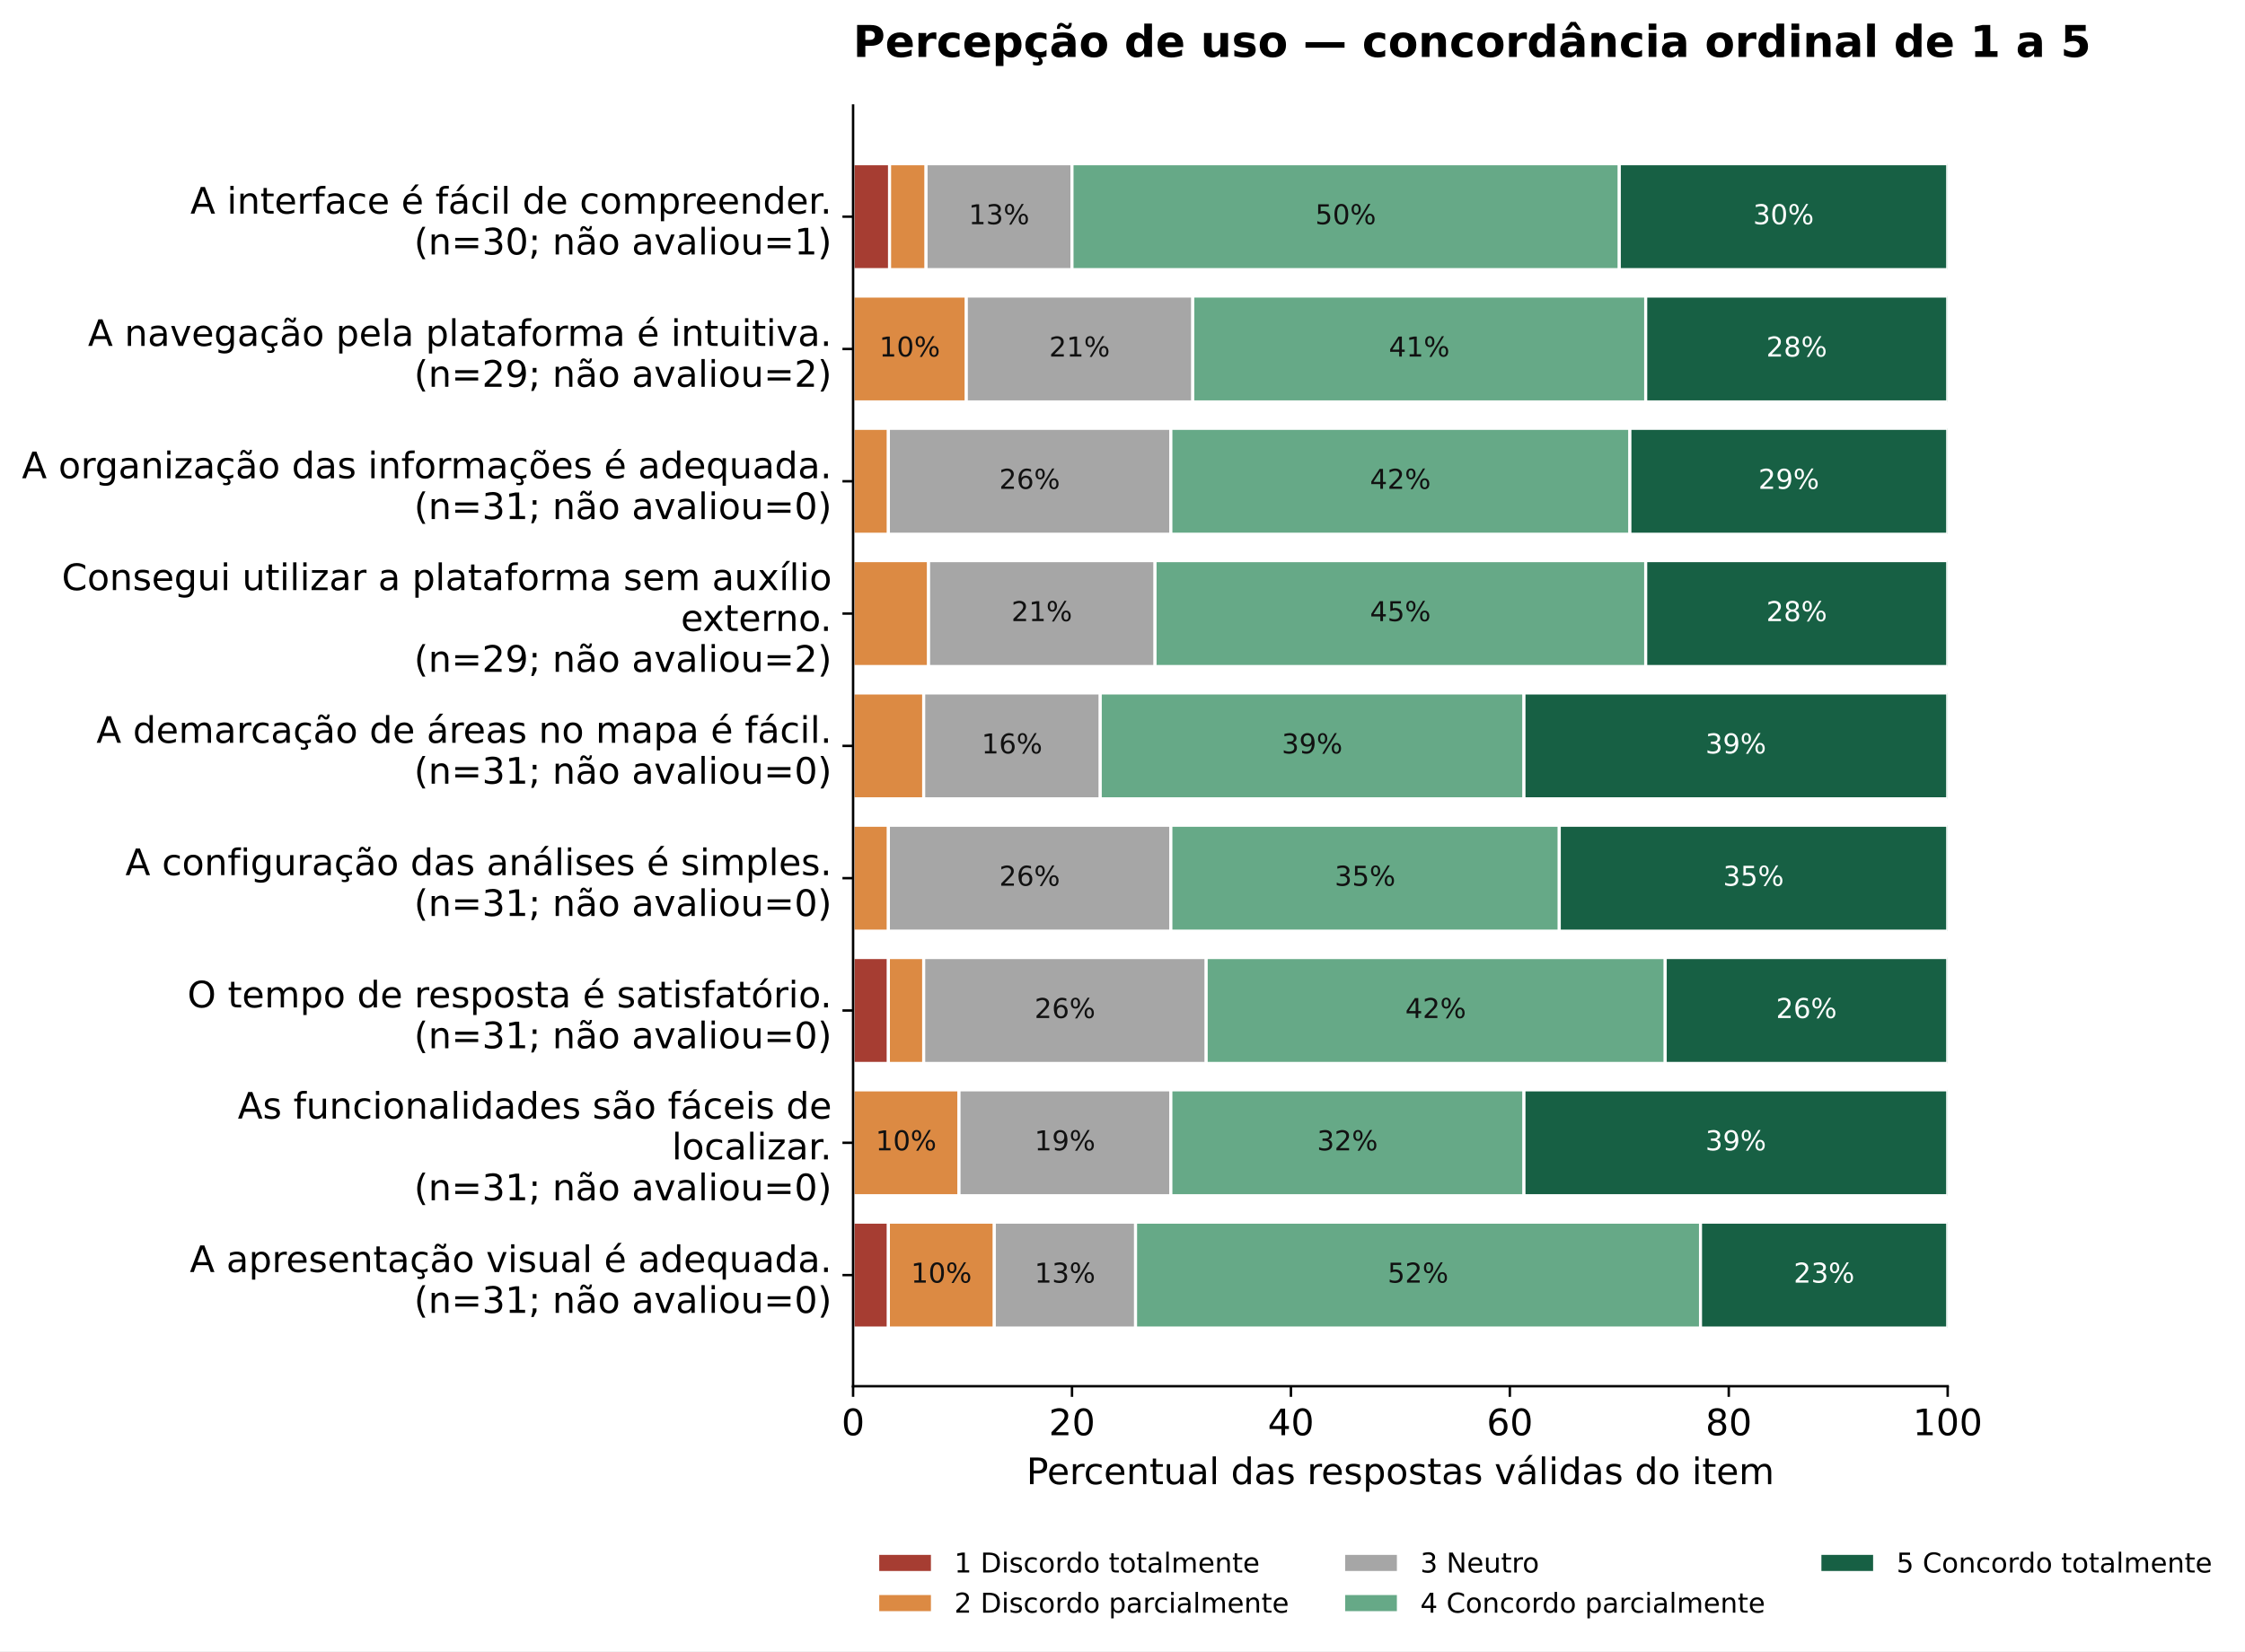
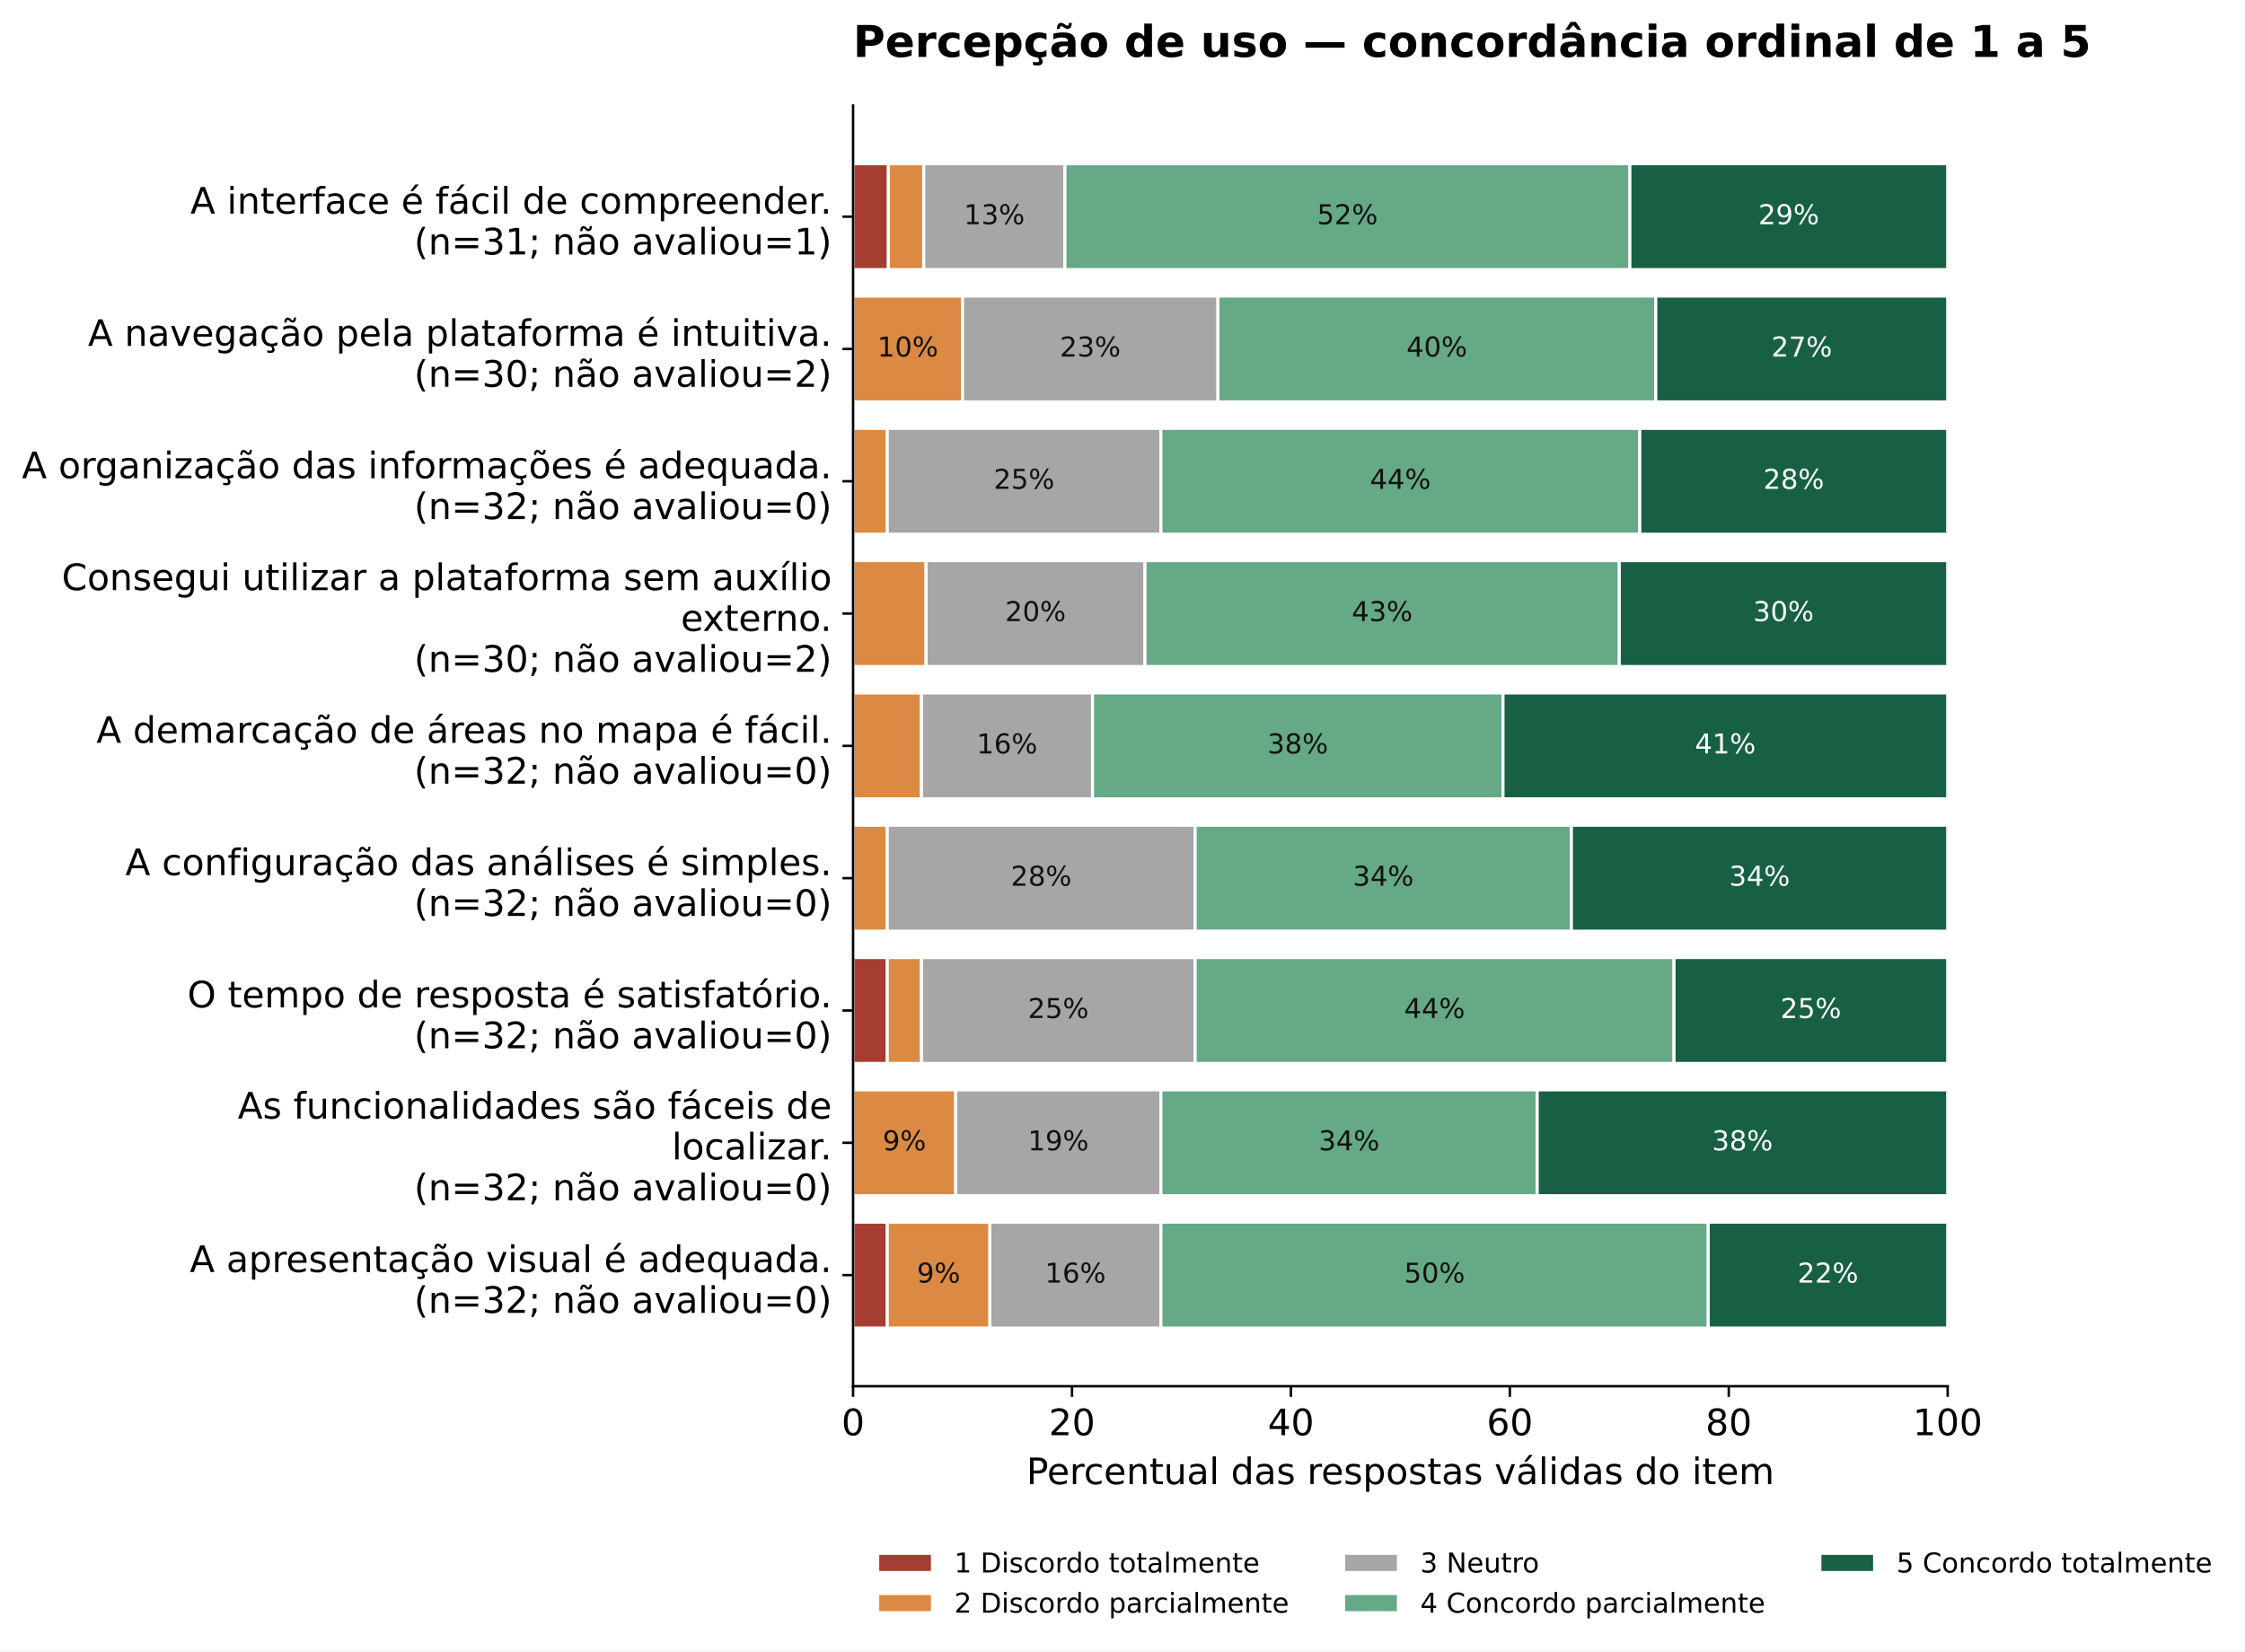
<svg xmlns="http://www.w3.org/2000/svg" xmlns:xlink="http://www.w3.org/1999/xlink" width="738.36pt" height="543.166pt" viewBox="0 0 738.36 543.166" version="1.1">
  <defs>
    <style type="text/css">*{stroke-linejoin: round; stroke-linecap: butt}</style>
  </defs>
  <g id="figure_1">
    <g id="patch_1">
      <path d="M 0 543.166  L 738.36 543.166  L 738.36 0  L 0 0  z " style="fill: #ffffff" />
    </g>
    <g id="axes_1">
      <g id="patch_2">
        <path d="M 280.572 456.004  L 640.572 456.004  L 640.572 34.718  L 280.572 34.718  z " style="fill: #ffffff" />
      </g>
      <g id="patch_3">
-         <path d="M 280.572 53.867  L 292.572 53.867  L 292.572 88.684  L 280.572 88.684  z " clip-path="url(#p0c6ace79c6)" style="fill: #a63d32; stroke: #ffffff; stroke-linejoin: miter" />
+         <path d="M 280.572 53.867  L 292.185 53.867  L 292.185 88.684  L 280.572 88.684  z " clip-path="url(#p23d093db19)" style="fill: #a63d32; stroke: #ffffff; stroke-linejoin: miter" />
      </g>
      <g id="patch_4">
-         <path d="M 280.572 97.388  L 280.572 97.388  L 280.572 132.206  L 280.572 132.206  z " clip-path="url(#p0c6ace79c6)" style="fill: #a63d32; stroke: #ffffff; stroke-linejoin: miter" />
+         <path d="M 280.572 97.388  L 280.572 97.388  L 280.572 132.206  L 280.572 132.206  z " clip-path="url(#p23d093db19)" style="fill: #a63d32; stroke: #ffffff; stroke-linejoin: miter" />
      </g>
      <g id="patch_5">
-         <path d="M 280.572 140.91  L 280.572 140.91  L 280.572 175.727  L 280.572 175.727  z " clip-path="url(#p0c6ace79c6)" style="fill: #a63d32; stroke: #ffffff; stroke-linejoin: miter" />
+         <path d="M 280.572 140.91  L 280.572 140.91  L 280.572 175.727  L 280.572 175.727  z " clip-path="url(#p23d093db19)" style="fill: #a63d32; stroke: #ffffff; stroke-linejoin: miter" />
      </g>
      <g id="patch_6">
-         <path d="M 280.572 184.431  L 280.572 184.431  L 280.572 219.248  L 280.572 219.248  z " clip-path="url(#p0c6ace79c6)" style="fill: #a63d32; stroke: #ffffff; stroke-linejoin: miter" />
+         <path d="M 280.572 184.431  L 280.572 184.431  L 280.572 219.248  L 280.572 219.248  z " clip-path="url(#p23d093db19)" style="fill: #a63d32; stroke: #ffffff; stroke-linejoin: miter" />
      </g>
      <g id="patch_7">
-         <path d="M 280.572 227.952  L 280.572 227.952  L 280.572 262.769  L 280.572 262.769  z " clip-path="url(#p0c6ace79c6)" style="fill: #a63d32; stroke: #ffffff; stroke-linejoin: miter" />
+         <path d="M 280.572 227.952  L 280.572 227.952  L 280.572 262.769  L 280.572 262.769  z " clip-path="url(#p23d093db19)" style="fill: #a63d32; stroke: #ffffff; stroke-linejoin: miter" />
      </g>
      <g id="patch_8">
-         <path d="M 280.572 271.474  L 280.572 271.474  L 280.572 306.291  L 280.572 306.291  z " clip-path="url(#p0c6ace79c6)" style="fill: #a63d32; stroke: #ffffff; stroke-linejoin: miter" />
+         <path d="M 280.572 271.474  L 280.572 271.474  L 280.572 306.291  L 280.572 306.291  z " clip-path="url(#p23d093db19)" style="fill: #a63d32; stroke: #ffffff; stroke-linejoin: miter" />
      </g>
      <g id="patch_9">
-         <path d="M 280.572 314.995  L 292.185 314.995  L 292.185 349.812  L 280.572 349.812  z " clip-path="url(#p0c6ace79c6)" style="fill: #a63d32; stroke: #ffffff; stroke-linejoin: miter" />
+         <path d="M 280.572 314.995  L 291.822 314.995  L 291.822 349.812  L 280.572 349.812  z " clip-path="url(#p23d093db19)" style="fill: #a63d32; stroke: #ffffff; stroke-linejoin: miter" />
      </g>
      <g id="patch_10">
-         <path d="M 280.572 358.516  L 280.572 358.516  L 280.572 393.333  L 280.572 393.333  z " clip-path="url(#p0c6ace79c6)" style="fill: #a63d32; stroke: #ffffff; stroke-linejoin: miter" />
+         <path d="M 280.572 358.516  L 280.572 358.516  L 280.572 393.333  L 280.572 393.333  z " clip-path="url(#p23d093db19)" style="fill: #a63d32; stroke: #ffffff; stroke-linejoin: miter" />
      </g>
      <g id="patch_11">
-         <path d="M 280.572 402.038  L 292.185 402.038  L 292.185 436.855  L 280.572 436.855  z " clip-path="url(#p0c6ace79c6)" style="fill: #a63d32; stroke: #ffffff; stroke-linejoin: miter" />
+         <path d="M 280.572 402.038  L 291.822 402.038  L 291.822 436.855  L 280.572 436.855  z " clip-path="url(#p23d093db19)" style="fill: #a63d32; stroke: #ffffff; stroke-linejoin: miter" />
      </g>
      <g id="patch_12">
-         <path d="M 292.572 53.867  L 304.572 53.867  L 304.572 88.684  L 292.572 88.684  z " clip-path="url(#p0c6ace79c6)" style="fill: #dc8a43; stroke: #ffffff; stroke-linejoin: miter" />
+         <path d="M 292.185 53.867  L 303.798 53.867  L 303.798 88.684  L 292.185 88.684  z " clip-path="url(#p23d093db19)" style="fill: #dc8a43; stroke: #ffffff; stroke-linejoin: miter" />
      </g>
      <g id="patch_13">
-         <path d="M 280.572 97.388  L 317.813 97.388  L 317.813 132.206  L 280.572 132.206  z " clip-path="url(#p0c6ace79c6)" style="fill: #dc8a43; stroke: #ffffff; stroke-linejoin: miter" />
+         <path d="M 280.572 97.388  L 316.572 97.388  L 316.572 132.206  L 280.572 132.206  z " clip-path="url(#p23d093db19)" style="fill: #dc8a43; stroke: #ffffff; stroke-linejoin: miter" />
      </g>
      <g id="patch_14">
-         <path d="M 280.572 140.91  L 292.185 140.91  L 292.185 175.727  L 280.572 175.727  z " clip-path="url(#p0c6ace79c6)" style="fill: #dc8a43; stroke: #ffffff; stroke-linejoin: miter" />
+         <path d="M 280.572 140.91  L 291.822 140.91  L 291.822 175.727  L 280.572 175.727  z " clip-path="url(#p23d093db19)" style="fill: #dc8a43; stroke: #ffffff; stroke-linejoin: miter" />
      </g>
      <g id="patch_15">
-         <path d="M 280.572 184.431  L 305.399 184.431  L 305.399 219.248  L 280.572 219.248  z " clip-path="url(#p0c6ace79c6)" style="fill: #dc8a43; stroke: #ffffff; stroke-linejoin: miter" />
+         <path d="M 280.572 184.431  L 304.572 184.431  L 304.572 219.248  L 280.572 219.248  z " clip-path="url(#p23d093db19)" style="fill: #dc8a43; stroke: #ffffff; stroke-linejoin: miter" />
      </g>
      <g id="patch_16">
-         <path d="M 280.572 227.952  L 303.798 227.952  L 303.798 262.769  L 280.572 262.769  z " clip-path="url(#p0c6ace79c6)" style="fill: #dc8a43; stroke: #ffffff; stroke-linejoin: miter" />
+         <path d="M 280.572 227.952  L 303.072 227.952  L 303.072 262.769  L 280.572 262.769  z " clip-path="url(#p23d093db19)" style="fill: #dc8a43; stroke: #ffffff; stroke-linejoin: miter" />
      </g>
      <g id="patch_17">
-         <path d="M 280.572 271.474  L 292.185 271.474  L 292.185 306.291  L 280.572 306.291  z " clip-path="url(#p0c6ace79c6)" style="fill: #dc8a43; stroke: #ffffff; stroke-linejoin: miter" />
+         <path d="M 280.572 271.474  L 291.822 271.474  L 291.822 306.291  L 280.572 306.291  z " clip-path="url(#p23d093db19)" style="fill: #dc8a43; stroke: #ffffff; stroke-linejoin: miter" />
      </g>
      <g id="patch_18">
-         <path d="M 292.185 314.995  L 303.798 314.995  L 303.798 349.812  L 292.185 349.812  z " clip-path="url(#p0c6ace79c6)" style="fill: #dc8a43; stroke: #ffffff; stroke-linejoin: miter" />
+         <path d="M 291.822 314.995  L 303.072 314.995  L 303.072 349.812  L 291.822 349.812  z " clip-path="url(#p23d093db19)" style="fill: #dc8a43; stroke: #ffffff; stroke-linejoin: miter" />
      </g>
      <g id="patch_19">
-         <path d="M 280.572 358.516  L 315.411 358.516  L 315.411 393.333  L 280.572 393.333  z " clip-path="url(#p0c6ace79c6)" style="fill: #dc8a43; stroke: #ffffff; stroke-linejoin: miter" />
+         <path d="M 280.572 358.516  L 314.322 358.516  L 314.322 393.333  L 280.572 393.333  z " clip-path="url(#p23d093db19)" style="fill: #dc8a43; stroke: #ffffff; stroke-linejoin: miter" />
      </g>
      <g id="patch_20">
-         <path d="M 292.185 402.038  L 327.023 402.038  L 327.023 436.855  L 292.185 436.855  z " clip-path="url(#p0c6ace79c6)" style="fill: #dc8a43; stroke: #ffffff; stroke-linejoin: miter" />
+         <path d="M 291.822 402.038  L 325.572 402.038  L 325.572 436.855  L 291.822 436.855  z " clip-path="url(#p23d093db19)" style="fill: #dc8a43; stroke: #ffffff; stroke-linejoin: miter" />
      </g>
      <g id="patch_21">
-         <path d="M 304.572 53.867  L 352.572 53.867  L 352.572 88.684  L 304.572 88.684  z " clip-path="url(#p0c6ace79c6)" style="fill: #a6a6a6; stroke: #ffffff; stroke-linejoin: miter" />
+         <path d="M 303.798 53.867  L 350.249 53.867  L 350.249 88.684  L 303.798 88.684  z " clip-path="url(#p23d093db19)" style="fill: #a6a6a6; stroke: #ffffff; stroke-linejoin: miter" />
      </g>
      <g id="patch_22">
-         <path d="M 317.813 97.388  L 392.296 97.388  L 392.296 132.206  L 317.813 132.206  z " clip-path="url(#p0c6ace79c6)" style="fill: #a6a6a6; stroke: #ffffff; stroke-linejoin: miter" />
+         <path d="M 316.572 97.388  L 400.572 97.388  L 400.572 132.206  L 316.572 132.206  z " clip-path="url(#p23d093db19)" style="fill: #a6a6a6; stroke: #ffffff; stroke-linejoin: miter" />
      </g>
      <g id="patch_23">
-         <path d="M 292.185 140.91  L 385.088 140.91  L 385.088 175.727  L 292.185 175.727  z " clip-path="url(#p0c6ace79c6)" style="fill: #a6a6a6; stroke: #ffffff; stroke-linejoin: miter" />
+         <path d="M 291.822 140.91  L 381.822 140.91  L 381.822 175.727  L 291.822 175.727  z " clip-path="url(#p23d093db19)" style="fill: #a6a6a6; stroke: #ffffff; stroke-linejoin: miter" />
      </g>
      <g id="patch_24">
-         <path d="M 305.399 184.431  L 379.882 184.431  L 379.882 219.248  L 305.399 219.248  z " clip-path="url(#p0c6ace79c6)" style="fill: #a6a6a6; stroke: #ffffff; stroke-linejoin: miter" />
+         <path d="M 304.572 184.431  L 376.572 184.431  L 376.572 219.248  L 304.572 219.248  z " clip-path="url(#p23d093db19)" style="fill: #a6a6a6; stroke: #ffffff; stroke-linejoin: miter" />
      </g>
      <g id="patch_25">
-         <path d="M 303.798 227.952  L 361.862 227.952  L 361.862 262.769  L 303.798 262.769  z " clip-path="url(#p0c6ace79c6)" style="fill: #a6a6a6; stroke: #ffffff; stroke-linejoin: miter" />
+         <path d="M 303.072 227.952  L 359.322 227.952  L 359.322 262.769  L 303.072 262.769  z " clip-path="url(#p23d093db19)" style="fill: #a6a6a6; stroke: #ffffff; stroke-linejoin: miter" />
      </g>
      <g id="patch_26">
-         <path d="M 292.185 271.474  L 385.088 271.474  L 385.088 306.291  L 292.185 306.291  z " clip-path="url(#p0c6ace79c6)" style="fill: #a6a6a6; stroke: #ffffff; stroke-linejoin: miter" />
+         <path d="M 291.822 271.474  L 393.072 271.474  L 393.072 306.291  L 291.822 306.291  z " clip-path="url(#p23d093db19)" style="fill: #a6a6a6; stroke: #ffffff; stroke-linejoin: miter" />
      </g>
      <g id="patch_27">
-         <path d="M 303.798 314.995  L 396.701 314.995  L 396.701 349.812  L 303.798 349.812  z " clip-path="url(#p0c6ace79c6)" style="fill: #a6a6a6; stroke: #ffffff; stroke-linejoin: miter" />
+         <path d="M 303.072 314.995  L 393.072 314.995  L 393.072 349.812  L 303.072 349.812  z " clip-path="url(#p23d093db19)" style="fill: #a6a6a6; stroke: #ffffff; stroke-linejoin: miter" />
      </g>
      <g id="patch_28">
-         <path d="M 315.411 358.516  L 385.088 358.516  L 385.088 393.333  L 315.411 393.333  z " clip-path="url(#p0c6ace79c6)" style="fill: #a6a6a6; stroke: #ffffff; stroke-linejoin: miter" />
+         <path d="M 314.322 358.516  L 381.822 358.516  L 381.822 393.333  L 314.322 393.333  z " clip-path="url(#p23d093db19)" style="fill: #a6a6a6; stroke: #ffffff; stroke-linejoin: miter" />
      </g>
      <g id="patch_29">
-         <path d="M 327.023 402.038  L 373.475 402.038  L 373.475 436.855  L 327.023 436.855  z " clip-path="url(#p0c6ace79c6)" style="fill: #a6a6a6; stroke: #ffffff; stroke-linejoin: miter" />
+         <path d="M 325.572 402.038  L 381.822 402.038  L 381.822 436.855  L 325.572 436.855  z " clip-path="url(#p23d093db19)" style="fill: #a6a6a6; stroke: #ffffff; stroke-linejoin: miter" />
      </g>
      <g id="patch_30">
-         <path d="M 352.572 53.867  L 532.572 53.867  L 532.572 88.684  L 352.572 88.684  z " clip-path="url(#p0c6ace79c6)" style="fill: #66a987; stroke: #ffffff; stroke-linejoin: miter" />
+         <path d="M 350.249 53.867  L 536.056 53.867  L 536.056 88.684  L 350.249 88.684  z " clip-path="url(#p23d093db19)" style="fill: #66a987; stroke: #ffffff; stroke-linejoin: miter" />
      </g>
      <g id="patch_31">
-         <path d="M 392.296 97.388  L 541.262 97.388  L 541.262 132.206  L 392.296 132.206  z " clip-path="url(#p0c6ace79c6)" style="fill: #66a987; stroke: #ffffff; stroke-linejoin: miter" />
+         <path d="M 400.572 97.388  L 544.572 97.388  L 544.572 132.206  L 400.572 132.206  z " clip-path="url(#p23d093db19)" style="fill: #66a987; stroke: #ffffff; stroke-linejoin: miter" />
      </g>
      <g id="patch_32">
-         <path d="M 385.088 140.91  L 536.056 140.91  L 536.056 175.727  L 385.088 175.727  z " clip-path="url(#p0c6ace79c6)" style="fill: #66a987; stroke: #ffffff; stroke-linejoin: miter" />
+         <path d="M 381.822 140.91  L 539.322 140.91  L 539.322 175.727  L 381.822 175.727  z " clip-path="url(#p23d093db19)" style="fill: #66a987; stroke: #ffffff; stroke-linejoin: miter" />
      </g>
      <g id="patch_33">
-         <path d="M 379.882 184.431  L 541.262 184.431  L 541.262 219.248  L 379.882 219.248  z " clip-path="url(#p0c6ace79c6)" style="fill: #66a987; stroke: #ffffff; stroke-linejoin: miter" />
+         <path d="M 376.572 184.431  L 532.572 184.431  L 532.572 219.248  L 376.572 219.248  z " clip-path="url(#p23d093db19)" style="fill: #66a987; stroke: #ffffff; stroke-linejoin: miter" />
      </g>
      <g id="patch_34">
-         <path d="M 361.862 227.952  L 501.217 227.952  L 501.217 262.769  L 361.862 262.769  z " clip-path="url(#p0c6ace79c6)" style="fill: #66a987; stroke: #ffffff; stroke-linejoin: miter" />
+         <path d="M 359.322 227.952  L 494.322 227.952  L 494.322 262.769  L 359.322 262.769  z " clip-path="url(#p23d093db19)" style="fill: #66a987; stroke: #ffffff; stroke-linejoin: miter" />
      </g>
      <g id="patch_35">
-         <path d="M 385.088 271.474  L 512.83 271.474  L 512.83 306.291  L 385.088 306.291  z " clip-path="url(#p0c6ace79c6)" style="fill: #66a987; stroke: #ffffff; stroke-linejoin: miter" />
+         <path d="M 393.072 271.474  L 516.822 271.474  L 516.822 306.291  L 393.072 306.291  z " clip-path="url(#p23d093db19)" style="fill: #66a987; stroke: #ffffff; stroke-linejoin: miter" />
      </g>
      <g id="patch_36">
-         <path d="M 396.701 314.995  L 547.669 314.995  L 547.669 349.812  L 396.701 349.812  z " clip-path="url(#p0c6ace79c6)" style="fill: #66a987; stroke: #ffffff; stroke-linejoin: miter" />
+         <path d="M 393.072 314.995  L 550.572 314.995  L 550.572 349.812  L 393.072 349.812  z " clip-path="url(#p23d093db19)" style="fill: #66a987; stroke: #ffffff; stroke-linejoin: miter" />
      </g>
      <g id="patch_37">
-         <path d="M 385.088 358.516  L 501.217 358.516  L 501.217 393.333  L 385.088 393.333  z " clip-path="url(#p0c6ace79c6)" style="fill: #66a987; stroke: #ffffff; stroke-linejoin: miter" />
+         <path d="M 381.822 358.516  L 505.572 358.516  L 505.572 393.333  L 381.822 393.333  z " clip-path="url(#p23d093db19)" style="fill: #66a987; stroke: #ffffff; stroke-linejoin: miter" />
      </g>
      <g id="patch_38">
-         <path d="M 373.475 402.038  L 559.282 402.038  L 559.282 436.855  L 373.475 436.855  z " clip-path="url(#p0c6ace79c6)" style="fill: #66a987; stroke: #ffffff; stroke-linejoin: miter" />
+         <path d="M 381.822 402.038  L 561.822 402.038  L 561.822 436.855  L 381.822 436.855  z " clip-path="url(#p23d093db19)" style="fill: #66a987; stroke: #ffffff; stroke-linejoin: miter" />
      </g>
      <g id="patch_39">
-         <path d="M 532.572 53.867  L 640.572 53.867  L 640.572 88.684  L 532.572 88.684  z " clip-path="url(#p0c6ace79c6)" style="fill: #176044; stroke: #ffffff; stroke-linejoin: miter" />
+         <path d="M 536.056 53.867  L 640.572 53.867  L 640.572 88.684  L 536.056 88.684  z " clip-path="url(#p23d093db19)" style="fill: #176044; stroke: #ffffff; stroke-linejoin: miter" />
      </g>
      <g id="patch_40">
-         <path d="M 541.262 97.388  L 640.572 97.388  L 640.572 132.206  L 541.262 132.206  z " clip-path="url(#p0c6ace79c6)" style="fill: #176044; stroke: #ffffff; stroke-linejoin: miter" />
+         <path d="M 544.572 97.388  L 640.572 97.388  L 640.572 132.206  L 544.572 132.206  z " clip-path="url(#p23d093db19)" style="fill: #176044; stroke: #ffffff; stroke-linejoin: miter" />
      </g>
      <g id="patch_41">
-         <path d="M 536.056 140.91  L 640.572 140.91  L 640.572 175.727  L 536.056 175.727  z " clip-path="url(#p0c6ace79c6)" style="fill: #176044; stroke: #ffffff; stroke-linejoin: miter" />
+         <path d="M 539.322 140.91  L 640.572 140.91  L 640.572 175.727  L 539.322 175.727  z " clip-path="url(#p23d093db19)" style="fill: #176044; stroke: #ffffff; stroke-linejoin: miter" />
      </g>
      <g id="patch_42">
-         <path d="M 541.262 184.431  L 640.572 184.431  L 640.572 219.248  L 541.262 219.248  z " clip-path="url(#p0c6ace79c6)" style="fill: #176044; stroke: #ffffff; stroke-linejoin: miter" />
+         <path d="M 532.572 184.431  L 640.572 184.431  L 640.572 219.248  L 532.572 219.248  z " clip-path="url(#p23d093db19)" style="fill: #176044; stroke: #ffffff; stroke-linejoin: miter" />
      </g>
      <g id="patch_43">
-         <path d="M 501.217 227.952  L 640.572 227.952  L 640.572 262.769  L 501.217 262.769  z " clip-path="url(#p0c6ace79c6)" style="fill: #176044; stroke: #ffffff; stroke-linejoin: miter" />
+         <path d="M 494.322 227.952  L 640.572 227.952  L 640.572 262.769  L 494.322 262.769  z " clip-path="url(#p23d093db19)" style="fill: #176044; stroke: #ffffff; stroke-linejoin: miter" />
      </g>
      <g id="patch_44">
-         <path d="M 512.83 271.474  L 640.572 271.474  L 640.572 306.291  L 512.83 306.291  z " clip-path="url(#p0c6ace79c6)" style="fill: #176044; stroke: #ffffff; stroke-linejoin: miter" />
+         <path d="M 516.822 271.474  L 640.572 271.474  L 640.572 306.291  L 516.822 306.291  z " clip-path="url(#p23d093db19)" style="fill: #176044; stroke: #ffffff; stroke-linejoin: miter" />
      </g>
      <g id="patch_45">
-         <path d="M 547.669 314.995  L 640.572 314.995  L 640.572 349.812  L 547.669 349.812  z " clip-path="url(#p0c6ace79c6)" style="fill: #176044; stroke: #ffffff; stroke-linejoin: miter" />
+         <path d="M 550.572 314.995  L 640.572 314.995  L 640.572 349.812  L 550.572 349.812  z " clip-path="url(#p23d093db19)" style="fill: #176044; stroke: #ffffff; stroke-linejoin: miter" />
      </g>
      <g id="patch_46">
-         <path d="M 501.217 358.516  L 640.572 358.516  L 640.572 393.333  L 501.217 393.333  z " clip-path="url(#p0c6ace79c6)" style="fill: #176044; stroke: #ffffff; stroke-linejoin: miter" />
+         <path d="M 505.572 358.516  L 640.572 358.516  L 640.572 393.333  L 505.572 393.333  z " clip-path="url(#p23d093db19)" style="fill: #176044; stroke: #ffffff; stroke-linejoin: miter" />
      </g>
      <g id="patch_47">
-         <path d="M 559.282 402.038  L 640.572 402.038  L 640.572 436.855  L 559.282 436.855  z " clip-path="url(#p0c6ace79c6)" style="fill: #176044; stroke: #ffffff; stroke-linejoin: miter" />
+         <path d="M 561.822 402.038  L 640.572 402.038  L 640.572 436.855  L 561.822 436.855  z " clip-path="url(#p23d093db19)" style="fill: #176044; stroke: #ffffff; stroke-linejoin: miter" />
      </g>
      <g id="matplotlib.axis_1">
        <g id="xtick_1">
          <g id="line2d_1">
            <defs>
-               <path id="md2b2974857" d="M 0 0  L 0 3.5  " style="stroke: #000000; stroke-width: 0.8" />
+               <path id="mc779335f9e" d="M 0 0  L 0 3.5  " style="stroke: #000000; stroke-width: 0.8" />
            </defs>
            <g>
-               <use xlink:href="#md2b2974857" x="280.572" y="456.004" style="stroke: #000000; stroke-width: 0.8" />
+               <use xlink:href="#mc779335f9e" x="280.572" y="456.004" style="stroke: #000000; stroke-width: 0.8" />
            </g>
          </g>
          <g id="text_1">
            <text style="font-size: 12px; font-family: 'DejaVu Sans'; text-anchor: middle" x="280.572" y="472.122" transform="rotate(-0 280.5719 472.1223)">0</text>
          </g>
        </g>
        <g id="xtick_2">
          <g id="line2d_2">
            <g>
-               <use xlink:href="#md2b2974857" x="352.572" y="456.004" style="stroke: #000000; stroke-width: 0.8" />
+               <use xlink:href="#mc779335f9e" x="352.572" y="456.004" style="stroke: #000000; stroke-width: 0.8" />
            </g>
          </g>
          <g id="text_2">
            <text style="font-size: 12px; font-family: 'DejaVu Sans'; text-anchor: middle" x="352.572" y="472.122" transform="rotate(-0 352.5719 472.1223)">20</text>
          </g>
        </g>
        <g id="xtick_3">
          <g id="line2d_3">
            <g>
-               <use xlink:href="#md2b2974857" x="424.572" y="456.004" style="stroke: #000000; stroke-width: 0.8" />
+               <use xlink:href="#mc779335f9e" x="424.572" y="456.004" style="stroke: #000000; stroke-width: 0.8" />
            </g>
          </g>
          <g id="text_3">
            <text style="font-size: 12px; font-family: 'DejaVu Sans'; text-anchor: middle" x="424.572" y="472.122" transform="rotate(-0 424.5719 472.1223)">40</text>
          </g>
        </g>
        <g id="xtick_4">
          <g id="line2d_4">
            <g>
-               <use xlink:href="#md2b2974857" x="496.572" y="456.004" style="stroke: #000000; stroke-width: 0.8" />
+               <use xlink:href="#mc779335f9e" x="496.572" y="456.004" style="stroke: #000000; stroke-width: 0.8" />
            </g>
          </g>
          <g id="text_4">
            <text style="font-size: 12px; font-family: 'DejaVu Sans'; text-anchor: middle" x="496.572" y="472.122" transform="rotate(-0 496.5719 472.1223)">60</text>
          </g>
        </g>
        <g id="xtick_5">
          <g id="line2d_5">
            <g>
-               <use xlink:href="#md2b2974857" x="568.572" y="456.004" style="stroke: #000000; stroke-width: 0.8" />
+               <use xlink:href="#mc779335f9e" x="568.572" y="456.004" style="stroke: #000000; stroke-width: 0.8" />
            </g>
          </g>
          <g id="text_5">
            <text style="font-size: 12px; font-family: 'DejaVu Sans'; text-anchor: middle" x="568.572" y="472.122" transform="rotate(-0 568.5719 472.1223)">80</text>
          </g>
        </g>
        <g id="xtick_6">
          <g id="line2d_6">
            <g>
-               <use xlink:href="#md2b2974857" x="640.572" y="456.004" style="stroke: #000000; stroke-width: 0.8" />
+               <use xlink:href="#mc779335f9e" x="640.572" y="456.004" style="stroke: #000000; stroke-width: 0.8" />
            </g>
          </g>
          <g id="text_6">
            <text style="font-size: 12px; font-family: 'DejaVu Sans'; text-anchor: middle" x="640.572" y="472.122" transform="rotate(-0 640.5719 472.1223)">100</text>
          </g>
        </g>
        <g id="text_7">
          <text style="font-size: 12px; font-family: 'DejaVu Sans'; text-anchor: middle" x="460.572" y="488.216" transform="rotate(-0 460.5719 488.216)">Percentual das respostas válidas do item</text>
        </g>
      </g>
      <g id="matplotlib.axis_2">
        <g id="ytick_1">
          <g id="line2d_7">
            <defs>
-               <path id="m90367d5d4b" d="M 0 0  L -3.5 0  " style="stroke: #000000; stroke-width: 0.8" />
+               <path id="m8f78e016c3" d="M 0 0  L -3.5 0  " style="stroke: #000000; stroke-width: 0.8" />
            </defs>
            <g>
-               <use xlink:href="#m90367d5d4b" x="280.572" y="71.276" style="stroke: #000000; stroke-width: 0.8" />
+               <use xlink:href="#m8f78e016c3" x="280.572" y="71.276" style="stroke: #000000; stroke-width: 0.8" />
            </g>
          </g>
          <g id="text_8">
            <text style="font-size: 12px; font-family: 'DejaVu Sans'" transform="translate(62.60813 70.26785)">A interface é fácil de compreender.</text>
-             <text style="font-size: 12px; font-family: 'DejaVu Sans'" transform="translate(136.1906 83.70522)">(n=30; não avaliou=1)</text>
+             <text style="font-size: 12px; font-family: 'DejaVu Sans'" transform="translate(136.1906 83.70522)">(n=31; não avaliou=1)</text>
          </g>
        </g>
        <g id="ytick_2">
          <g id="line2d_8">
            <g>
-               <use xlink:href="#m90367d5d4b" x="280.572" y="114.797" style="stroke: #000000; stroke-width: 0.8" />
+               <use xlink:href="#m8f78e016c3" x="280.572" y="114.797" style="stroke: #000000; stroke-width: 0.8" />
            </g>
          </g>
          <g id="text_9">
            <text style="font-size: 12px; font-family: 'DejaVu Sans'" transform="translate(28.92375 113.7892)">A navegação pela plataforma é intuitiva.</text>
-             <text style="font-size: 12px; font-family: 'DejaVu Sans'" transform="translate(136.1906 127.2265)">(n=29; não avaliou=2)</text>
+             <text style="font-size: 12px; font-family: 'DejaVu Sans'" transform="translate(136.1906 127.2265)">(n=30; não avaliou=2)</text>
          </g>
        </g>
        <g id="ytick_3">
          <g id="line2d_9">
            <g>
-               <use xlink:href="#m90367d5d4b" x="280.572" y="158.318" style="stroke: #000000; stroke-width: 0.8" />
+               <use xlink:href="#m8f78e016c3" x="280.572" y="158.318" style="stroke: #000000; stroke-width: 0.8" />
            </g>
          </g>
          <g id="text_10">
            <text style="font-size: 12px; font-family: 'DejaVu Sans'" transform="translate(7.2 157.3105)">A organização das informações é adequada.</text>
-             <text style="font-size: 12px; font-family: 'DejaVu Sans'" transform="translate(136.1906 170.7479)">(n=31; não avaliou=0)</text>
+             <text style="font-size: 12px; font-family: 'DejaVu Sans'" transform="translate(136.1906 170.7479)">(n=32; não avaliou=0)</text>
          </g>
        </g>
        <g id="ytick_4">
          <g id="line2d_10">
            <g>
-               <use xlink:href="#m90367d5d4b" x="280.572" y="201.84" style="stroke: #000000; stroke-width: 0.8" />
+               <use xlink:href="#m8f78e016c3" x="280.572" y="201.84" style="stroke: #000000; stroke-width: 0.8" />
            </g>
          </g>
          <g id="text_11">
            <text style="font-size: 12px; font-family: 'DejaVu Sans'" transform="translate(20.31 194.1131)">Consegui utilizar a plataforma sem auxílio</text>
            <text style="font-size: 12px; font-family: 'DejaVu Sans'" transform="translate(223.9331 207.5505)">externo.</text>
-             <text style="font-size: 12px; font-family: 'DejaVu Sans'" transform="translate(136.1906 220.9879)">(n=29; não avaliou=2)</text>
+             <text style="font-size: 12px; font-family: 'DejaVu Sans'" transform="translate(136.1906 220.9879)">(n=30; não avaliou=2)</text>
          </g>
        </g>
        <g id="ytick_5">
          <g id="line2d_11">
            <g>
-               <use xlink:href="#m90367d5d4b" x="280.572" y="245.361" style="stroke: #000000; stroke-width: 0.8" />
+               <use xlink:href="#m8f78e016c3" x="280.572" y="245.361" style="stroke: #000000; stroke-width: 0.8" />
            </g>
          </g>
          <g id="text_12">
            <text style="font-size: 12px; font-family: 'DejaVu Sans'" transform="translate(31.7025 244.3531)">A demarcação de áreas no mapa é fácil.</text>
-             <text style="font-size: 12px; font-family: 'DejaVu Sans'" transform="translate(136.1906 257.7905)">(n=31; não avaliou=0)</text>
+             <text style="font-size: 12px; font-family: 'DejaVu Sans'" transform="translate(136.1906 257.7905)">(n=32; não avaliou=0)</text>
          </g>
        </g>
        <g id="ytick_6">
          <g id="line2d_12">
            <g>
-               <use xlink:href="#m90367d5d4b" x="280.572" y="288.882" style="stroke: #000000; stroke-width: 0.8" />
+               <use xlink:href="#m8f78e016c3" x="280.572" y="288.882" style="stroke: #000000; stroke-width: 0.8" />
            </g>
          </g>
          <g id="text_13">
            <text style="font-size: 12px; font-family: 'DejaVu Sans'" transform="translate(41.23875 287.8745)">A configuração das análises é simples.</text>
-             <text style="font-size: 12px; font-family: 'DejaVu Sans'" transform="translate(136.1906 301.3118)">(n=31; não avaliou=0)</text>
+             <text style="font-size: 12px; font-family: 'DejaVu Sans'" transform="translate(136.1906 301.3118)">(n=32; não avaliou=0)</text>
          </g>
        </g>
        <g id="ytick_7">
          <g id="line2d_13">
            <g>
-               <use xlink:href="#m90367d5d4b" x="280.572" y="332.404" style="stroke: #000000; stroke-width: 0.8" />
+               <use xlink:href="#m8f78e016c3" x="280.572" y="332.404" style="stroke: #000000; stroke-width: 0.8" />
            </g>
          </g>
          <g id="text_14">
            <text style="font-size: 12px; font-family: 'DejaVu Sans'" transform="translate(61.63312 331.3958)">O tempo de resposta é satisfatório.</text>
-             <text style="font-size: 12px; font-family: 'DejaVu Sans'" transform="translate(136.1906 344.8332)">(n=31; não avaliou=0)</text>
+             <text style="font-size: 12px; font-family: 'DejaVu Sans'" transform="translate(136.1906 344.8332)">(n=32; não avaliou=0)</text>
          </g>
        </g>
        <g id="ytick_8">
          <g id="line2d_14">
            <g>
-               <use xlink:href="#m90367d5d4b" x="280.572" y="375.925" style="stroke: #000000; stroke-width: 0.8" />
+               <use xlink:href="#m8f78e016c3" x="280.572" y="375.925" style="stroke: #000000; stroke-width: 0.8" />
            </g>
          </g>
          <g id="text_15">
            <text style="font-size: 12px; font-family: 'DejaVu Sans'" transform="translate(78.2025 367.9584)">As funcionalidades são fáceis de</text>
            <text style="font-size: 12px; font-family: 'DejaVu Sans'" transform="translate(220.9725 381.3958)">localizar.</text>
-             <text style="font-size: 12px; font-family: 'DejaVu Sans'" transform="translate(136.1906 394.8332)">(n=31; não avaliou=0)</text>
+             <text style="font-size: 12px; font-family: 'DejaVu Sans'" transform="translate(136.1906 394.8332)">(n=32; não avaliou=0)</text>
          </g>
        </g>
        <g id="ytick_9">
          <g id="line2d_15">
            <g>
-               <use xlink:href="#m90367d5d4b" x="280.572" y="419.446" style="stroke: #000000; stroke-width: 0.8" />
+               <use xlink:href="#m8f78e016c3" x="280.572" y="419.446" style="stroke: #000000; stroke-width: 0.8" />
            </g>
          </g>
          <g id="text_16">
            <text style="font-size: 12px; font-family: 'DejaVu Sans'" transform="translate(62.415 418.4384)">A apresentação visual é adequada.</text>
-             <text style="font-size: 12px; font-family: 'DejaVu Sans'" transform="translate(136.1906 431.8758)">(n=31; não avaliou=0)</text>
+             <text style="font-size: 12px; font-family: 'DejaVu Sans'" transform="translate(136.1906 431.8758)">(n=32; não avaliou=0)</text>
          </g>
        </g>
      </g>
      <g id="patch_48">
        <path d="M 280.572 456.004  L 280.572 34.718  " style="fill: none; stroke: #000000; stroke-width: 0.8; stroke-linejoin: miter; stroke-linecap: square" />
      </g>
      <g id="patch_49">
        <path d="M 280.572 456.004  L 640.572 456.004  " style="fill: none; stroke: #000000; stroke-width: 0.8; stroke-linejoin: miter; stroke-linecap: square" />
      </g>
      <g id="text_17">
-         <text style="font-size: 9px; font-family: 'DejaVu Sans'; text-anchor: middle; fill: #111111" x="299.193" y="117.28" transform="rotate(-0 299.1926 117.2804)">10%</text>
+         <text style="font-size: 9px; font-family: 'DejaVu Sans'; text-anchor: middle; fill: #111111" x="298.572" y="117.28" transform="rotate(-0 298.5719 117.2804)">10%</text>
      </g>
      <g id="text_18">
-         <text style="font-size: 9px; font-family: 'DejaVu Sans'; text-anchor: middle; fill: #111111" x="297.991" y="378.408" transform="rotate(-0 297.9912 378.4084)">10%</text>
+         <text style="font-size: 9px; font-family: 'DejaVu Sans'; text-anchor: middle; fill: #111111" x="297.447" y="378.408" transform="rotate(-0 297.4469 378.4084)">9%</text>
      </g>
      <g id="text_19">
-         <text style="font-size: 9px; font-family: 'DejaVu Sans'; text-anchor: middle; fill: #111111" x="309.604" y="421.93" transform="rotate(-0 309.6041 421.9297)">10%</text>
+         <text style="font-size: 9px; font-family: 'DejaVu Sans'; text-anchor: middle; fill: #111111" x="308.697" y="421.93" transform="rotate(-0 308.6969 421.9297)">9%</text>
      </g>
      <g id="text_20">
-         <text style="font-size: 9px; font-family: 'DejaVu Sans'; text-anchor: middle; fill: #111111" x="328.572" y="73.759" transform="rotate(-0 328.5719 73.7591)">13%</text>
+         <text style="font-size: 9px; font-family: 'DejaVu Sans'; text-anchor: middle; fill: #111111" x="327.023" y="73.759" transform="rotate(-0 327.0235 73.7591)">13%</text>
      </g>
      <g id="text_21">
-         <text style="font-size: 9px; font-family: 'DejaVu Sans'; text-anchor: middle; fill: #111111" x="355.055" y="117.28" transform="rotate(-0 355.0546 117.2804)">21%</text>
+         <text style="font-size: 9px; font-family: 'DejaVu Sans'; text-anchor: middle; fill: #111111" x="358.572" y="117.28" transform="rotate(-0 358.5719 117.2804)">23%</text>
      </g>
      <g id="text_22">
-         <text style="font-size: 9px; font-family: 'DejaVu Sans'; text-anchor: middle; fill: #111111" x="338.636" y="160.802" transform="rotate(-0 338.6364 160.8017)">26%</text>
+         <text style="font-size: 9px; font-family: 'DejaVu Sans'; text-anchor: middle; fill: #111111" x="336.822" y="160.802" transform="rotate(-0 336.8219 160.8017)">25%</text>
      </g>
      <g id="text_23">
-         <text style="font-size: 9px; font-family: 'DejaVu Sans'; text-anchor: middle; fill: #111111" x="342.641" y="204.323" transform="rotate(-0 342.6408 204.3231)">21%</text>
+         <text style="font-size: 9px; font-family: 'DejaVu Sans'; text-anchor: middle; fill: #111111" x="340.572" y="204.323" transform="rotate(-0 340.5719 204.3231)">20%</text>
      </g>
      <g id="text_24">
-         <text style="font-size: 9px; font-family: 'DejaVu Sans'; text-anchor: middle; fill: #111111" x="332.83" y="247.844" transform="rotate(-0 332.8299 247.8444)">16%</text>
+         <text style="font-size: 9px; font-family: 'DejaVu Sans'; text-anchor: middle; fill: #111111" x="331.197" y="247.844" transform="rotate(-0 331.1969 247.8444)">16%</text>
      </g>
      <g id="text_25">
-         <text style="font-size: 9px; font-family: 'DejaVu Sans'; text-anchor: middle; fill: #111111" x="338.636" y="291.366" transform="rotate(-0 338.6364 291.3657)">26%</text>
+         <text style="font-size: 9px; font-family: 'DejaVu Sans'; text-anchor: middle; fill: #111111" x="342.447" y="291.366" transform="rotate(-0 342.4469 291.3657)">28%</text>
      </g>
      <g id="text_26">
-         <text style="font-size: 9px; font-family: 'DejaVu Sans'; text-anchor: middle; fill: #111111" x="350.249" y="334.887" transform="rotate(-0 350.2493 334.887)">26%</text>
+         <text style="font-size: 9px; font-family: 'DejaVu Sans'; text-anchor: middle; fill: #111111" x="348.072" y="334.887" transform="rotate(-0 348.0719 334.887)">25%</text>
      </g>
      <g id="text_27">
-         <text style="font-size: 9px; font-family: 'DejaVu Sans'; text-anchor: middle; fill: #111111" x="350.249" y="378.408" transform="rotate(-0 350.2493 378.4084)">19%</text>
+         <text style="font-size: 9px; font-family: 'DejaVu Sans'; text-anchor: middle; fill: #111111" x="348.072" y="378.408" transform="rotate(-0 348.0719 378.4084)">19%</text>
      </g>
      <g id="text_28">
-         <text style="font-size: 9px; font-family: 'DejaVu Sans'; text-anchor: middle; fill: #111111" x="350.249" y="421.93" transform="rotate(-0 350.2493 421.9297)">13%</text>
+         <text style="font-size: 9px; font-family: 'DejaVu Sans'; text-anchor: middle; fill: #111111" x="353.697" y="421.93" transform="rotate(-0 353.6969 421.9297)">16%</text>
      </g>
      <g id="text_29">
-         <text style="font-size: 9px; font-family: 'DejaVu Sans'; text-anchor: middle; fill: #111111" x="442.572" y="73.759" transform="rotate(-0 442.5719 73.7591)">50%</text>
+         <text style="font-size: 9px; font-family: 'DejaVu Sans'; text-anchor: middle; fill: #111111" x="443.153" y="73.759" transform="rotate(-0 443.1525 73.7591)">52%</text>
      </g>
      <g id="text_30">
-         <text style="font-size: 9px; font-family: 'DejaVu Sans'; text-anchor: middle; fill: #111111" x="466.779" y="117.28" transform="rotate(-0 466.7788 117.2804)">41%</text>
+         <text style="font-size: 9px; font-family: 'DejaVu Sans'; text-anchor: middle; fill: #111111" x="472.572" y="117.28" transform="rotate(-0 472.5719 117.2804)">40%</text>
      </g>
      <g id="text_31">
-         <text style="font-size: 9px; font-family: 'DejaVu Sans'; text-anchor: middle; fill: #111111" x="460.572" y="160.802" transform="rotate(-0 460.5719 160.8017)">42%</text>
+         <text style="font-size: 9px; font-family: 'DejaVu Sans'; text-anchor: middle; fill: #111111" x="460.572" y="160.802" transform="rotate(-0 460.5719 160.8017)">44%</text>
      </g>
      <g id="text_32">
-         <text style="font-size: 9px; font-family: 'DejaVu Sans'; text-anchor: middle; fill: #111111" x="460.572" y="204.323" transform="rotate(-0 460.5719 204.3231)">45%</text>
+         <text style="font-size: 9px; font-family: 'DejaVu Sans'; text-anchor: middle; fill: #111111" x="454.572" y="204.323" transform="rotate(-0 454.5719 204.3231)">43%</text>
      </g>
      <g id="text_33">
-         <text style="font-size: 9px; font-family: 'DejaVu Sans'; text-anchor: middle; fill: #111111" x="431.54" y="247.844" transform="rotate(-0 431.5396 247.8444)">39%</text>
+         <text style="font-size: 9px; font-family: 'DejaVu Sans'; text-anchor: middle; fill: #111111" x="426.822" y="247.844" transform="rotate(-0 426.8219 247.8444)">38%</text>
      </g>
      <g id="text_34">
-         <text style="font-size: 9px; font-family: 'DejaVu Sans'; text-anchor: middle; fill: #111111" x="448.959" y="291.366" transform="rotate(-0 448.959 291.3657)">35%</text>
+         <text style="font-size: 9px; font-family: 'DejaVu Sans'; text-anchor: middle; fill: #111111" x="454.947" y="291.366" transform="rotate(-0 454.9469 291.3657)">34%</text>
      </g>
      <g id="text_35">
-         <text style="font-size: 9px; font-family: 'DejaVu Sans'; text-anchor: middle; fill: #111111" x="472.185" y="334.887" transform="rotate(-0 472.1848 334.887)">42%</text>
+         <text style="font-size: 9px; font-family: 'DejaVu Sans'; text-anchor: middle; fill: #111111" x="471.822" y="334.887" transform="rotate(-0 471.8219 334.887)">44%</text>
      </g>
      <g id="text_36">
-         <text style="font-size: 9px; font-family: 'DejaVu Sans'; text-anchor: middle; fill: #111111" x="443.153" y="378.408" transform="rotate(-0 443.1525 378.4084)">32%</text>
+         <text style="font-size: 9px; font-family: 'DejaVu Sans'; text-anchor: middle; fill: #111111" x="443.697" y="378.408" transform="rotate(-0 443.6969 378.4084)">34%</text>
      </g>
      <g id="text_37">
-         <text style="font-size: 9px; font-family: 'DejaVu Sans'; text-anchor: middle; fill: #111111" x="466.378" y="421.93" transform="rotate(-0 466.3783 421.9297)">52%</text>
+         <text style="font-size: 9px; font-family: 'DejaVu Sans'; text-anchor: middle; fill: #111111" x="471.822" y="421.93" transform="rotate(-0 471.8219 421.9297)">50%</text>
      </g>
      <g id="text_38">
-         <text style="font-size: 9px; font-family: 'DejaVu Sans'; text-anchor: middle; fill: #ffffff" x="586.572" y="73.759" transform="rotate(-0 586.5719 73.7591)">30%</text>
+         <text style="font-size: 9px; font-family: 'DejaVu Sans'; text-anchor: middle; fill: #ffffff" x="588.314" y="73.759" transform="rotate(-0 588.3138 73.7591)">29%</text>
      </g>
      <g id="text_39">
-         <text style="font-size: 9px; font-family: 'DejaVu Sans'; text-anchor: middle; fill: #ffffff" x="590.917" y="117.28" transform="rotate(-0 590.9167 117.2804)">28%</text>
+         <text style="font-size: 9px; font-family: 'DejaVu Sans'; text-anchor: middle; fill: #ffffff" x="592.572" y="117.28" transform="rotate(-0 592.5719 117.2804)">27%</text>
      </g>
      <g id="text_40">
-         <text style="font-size: 9px; font-family: 'DejaVu Sans'; text-anchor: middle; fill: #ffffff" x="588.314" y="160.802" transform="rotate(-0 588.3138 160.8017)">29%</text>
+         <text style="font-size: 9px; font-family: 'DejaVu Sans'; text-anchor: middle; fill: #ffffff" x="589.947" y="160.802" transform="rotate(-0 589.9469 160.8017)">28%</text>
      </g>
      <g id="text_41">
-         <text style="font-size: 9px; font-family: 'DejaVu Sans'; text-anchor: middle; fill: #ffffff" x="590.917" y="204.323" transform="rotate(-0 590.9167 204.3231)">28%</text>
+         <text style="font-size: 9px; font-family: 'DejaVu Sans'; text-anchor: middle; fill: #ffffff" x="586.572" y="204.323" transform="rotate(-0 586.5719 204.3231)">30%</text>
      </g>
      <g id="text_42">
-         <text style="font-size: 9px; font-family: 'DejaVu Sans'; text-anchor: middle; fill: #ffffff" x="570.894" y="247.844" transform="rotate(-0 570.8945 247.8444)">39%</text>
+         <text style="font-size: 9px; font-family: 'DejaVu Sans'; text-anchor: middle; fill: #ffffff" x="567.447" y="247.844" transform="rotate(-0 567.4469 247.8444)">41%</text>
      </g>
      <g id="text_43">
-         <text style="font-size: 9px; font-family: 'DejaVu Sans'; text-anchor: middle; fill: #ffffff" x="576.701" y="291.366" transform="rotate(-0 576.7009 291.3657)">35%</text>
+         <text style="font-size: 9px; font-family: 'DejaVu Sans'; text-anchor: middle; fill: #ffffff" x="578.697" y="291.366" transform="rotate(-0 578.6969 291.3657)">34%</text>
      </g>
      <g id="text_44">
-         <text style="font-size: 9px; font-family: 'DejaVu Sans'; text-anchor: middle; fill: #ffffff" x="594.12" y="334.887" transform="rotate(-0 594.1203 334.887)">26%</text>
+         <text style="font-size: 9px; font-family: 'DejaVu Sans'; text-anchor: middle; fill: #ffffff" x="595.572" y="334.887" transform="rotate(-0 595.5719 334.887)">25%</text>
      </g>
      <g id="text_45">
-         <text style="font-size: 9px; font-family: 'DejaVu Sans'; text-anchor: middle; fill: #ffffff" x="570.894" y="378.408" transform="rotate(-0 570.8945 378.4084)">39%</text>
+         <text style="font-size: 9px; font-family: 'DejaVu Sans'; text-anchor: middle; fill: #ffffff" x="573.072" y="378.408" transform="rotate(-0 573.0719 378.4084)">38%</text>
      </g>
      <g id="text_46">
-         <text style="font-size: 9px; font-family: 'DejaVu Sans'; text-anchor: middle; fill: #ffffff" x="599.927" y="421.93" transform="rotate(-0 599.9267 421.9297)">23%</text>
+         <text style="font-size: 9px; font-family: 'DejaVu Sans'; text-anchor: middle; fill: #ffffff" x="601.197" y="421.93" transform="rotate(-0 601.1969 421.9297)">22%</text>
      </g>
      <g id="text_47">
        <text style="font-weight: 700; font-size: 14.4px; font-family: 'DejaVu Sans'; text-anchor: start" x="280.572" y="18.718" transform="rotate(-0 280.5719 18.71775)">Percepção de uso — concordância ordinal de 1 a 5</text>
      </g>
      <g id="legend_1">
        <g id="patch_50">
          <path d="M 288.672 517.284  L 306.672 517.284  L 306.672 510.984  L 288.672 510.984  z " style="fill: #a63d32; stroke: #ffffff; stroke-linejoin: miter" />
        </g>
        <g id="text_48">
          <text style="font-size: 9px; font-family: 'DejaVu Sans'; text-anchor: start" x="313.872" y="517.284" transform="rotate(-0 313.8719 517.2842)">1 Discordo totalmente</text>
        </g>
        <g id="patch_51">
          <path d="M 288.672 530.495  L 306.672 530.495  L 306.672 524.195  L 288.672 524.195  z " style="fill: #dc8a43; stroke: #ffffff; stroke-linejoin: miter" />
        </g>
        <g id="text_49">
          <text style="font-size: 9px; font-family: 'DejaVu Sans'; text-anchor: start" x="313.872" y="530.495" transform="rotate(-0 313.8719 530.4946)">2 Discordo parcialmente</text>
        </g>
        <g id="patch_52">
          <path d="M 441.921 517.284  L 459.921 517.284  L 459.921 510.984  L 441.921 510.984  z " style="fill: #a6a6a6; stroke: #ffffff; stroke-linejoin: miter" />
        </g>
        <g id="text_50">
          <text style="font-size: 9px; font-family: 'DejaVu Sans'; text-anchor: start" x="467.121" y="517.284" transform="rotate(-0 467.1208 517.2842)">3 Neutro</text>
        </g>
        <g id="patch_53">
          <path d="M 441.921 530.495  L 459.921 530.495  L 459.921 524.195  L 441.921 524.195  z " style="fill: #66a987; stroke: #ffffff; stroke-linejoin: miter" />
        </g>
        <g id="text_51">
          <text style="font-size: 9px; font-family: 'DejaVu Sans'; text-anchor: start" x="467.121" y="530.495" transform="rotate(-0 467.1208 530.4946)">4 Concordo parcialmente</text>
        </g>
        <g id="patch_54">
          <path d="M 598.546 517.284  L 616.546 517.284  L 616.546 510.984  L 598.546 510.984  z " style="fill: #176044; stroke: #ffffff; stroke-linejoin: miter" />
        </g>
        <g id="text_52">
          <text style="font-size: 9px; font-family: 'DejaVu Sans'; text-anchor: start" x="623.746" y="517.284" transform="rotate(-0 623.7461 517.2842)">5 Concordo totalmente</text>
        </g>
      </g>
    </g>
  </g>
  <defs>
-     <clipPath id="p0c6ace79c6">
+     <clipPath id="p23d093db19">
      <rect x="280.572" y="34.718" width="360" height="421.286" />
    </clipPath>
  </defs>
</svg>
